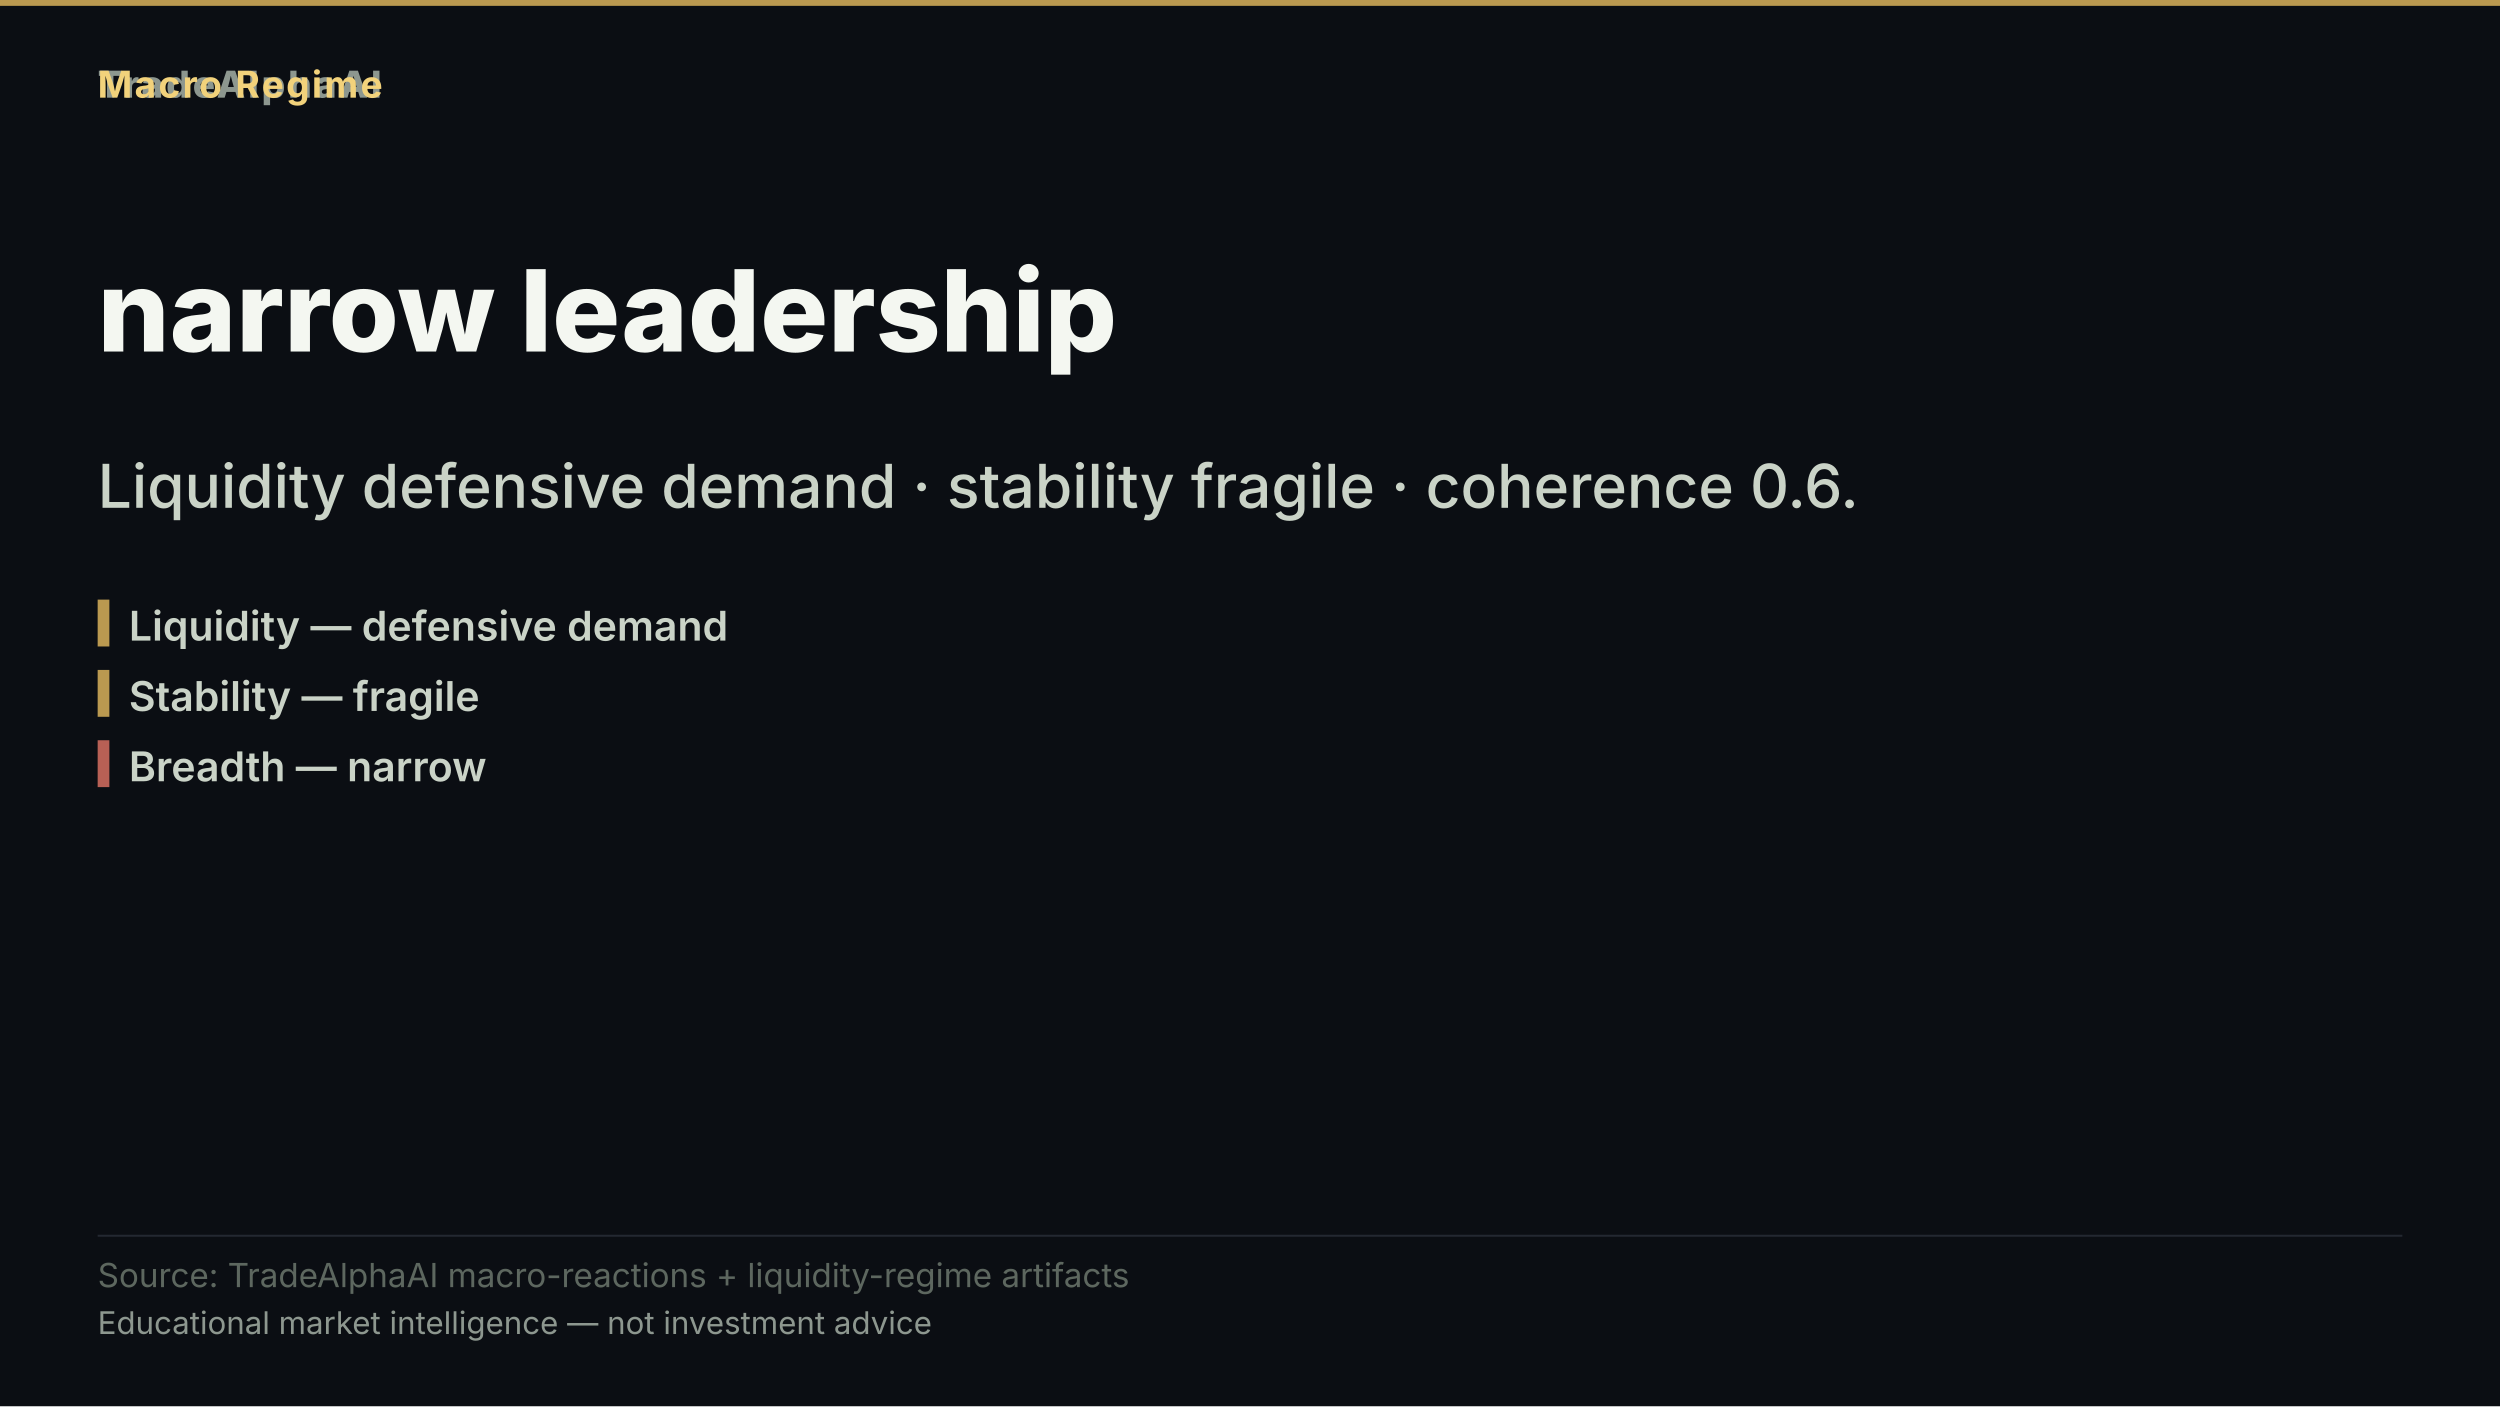
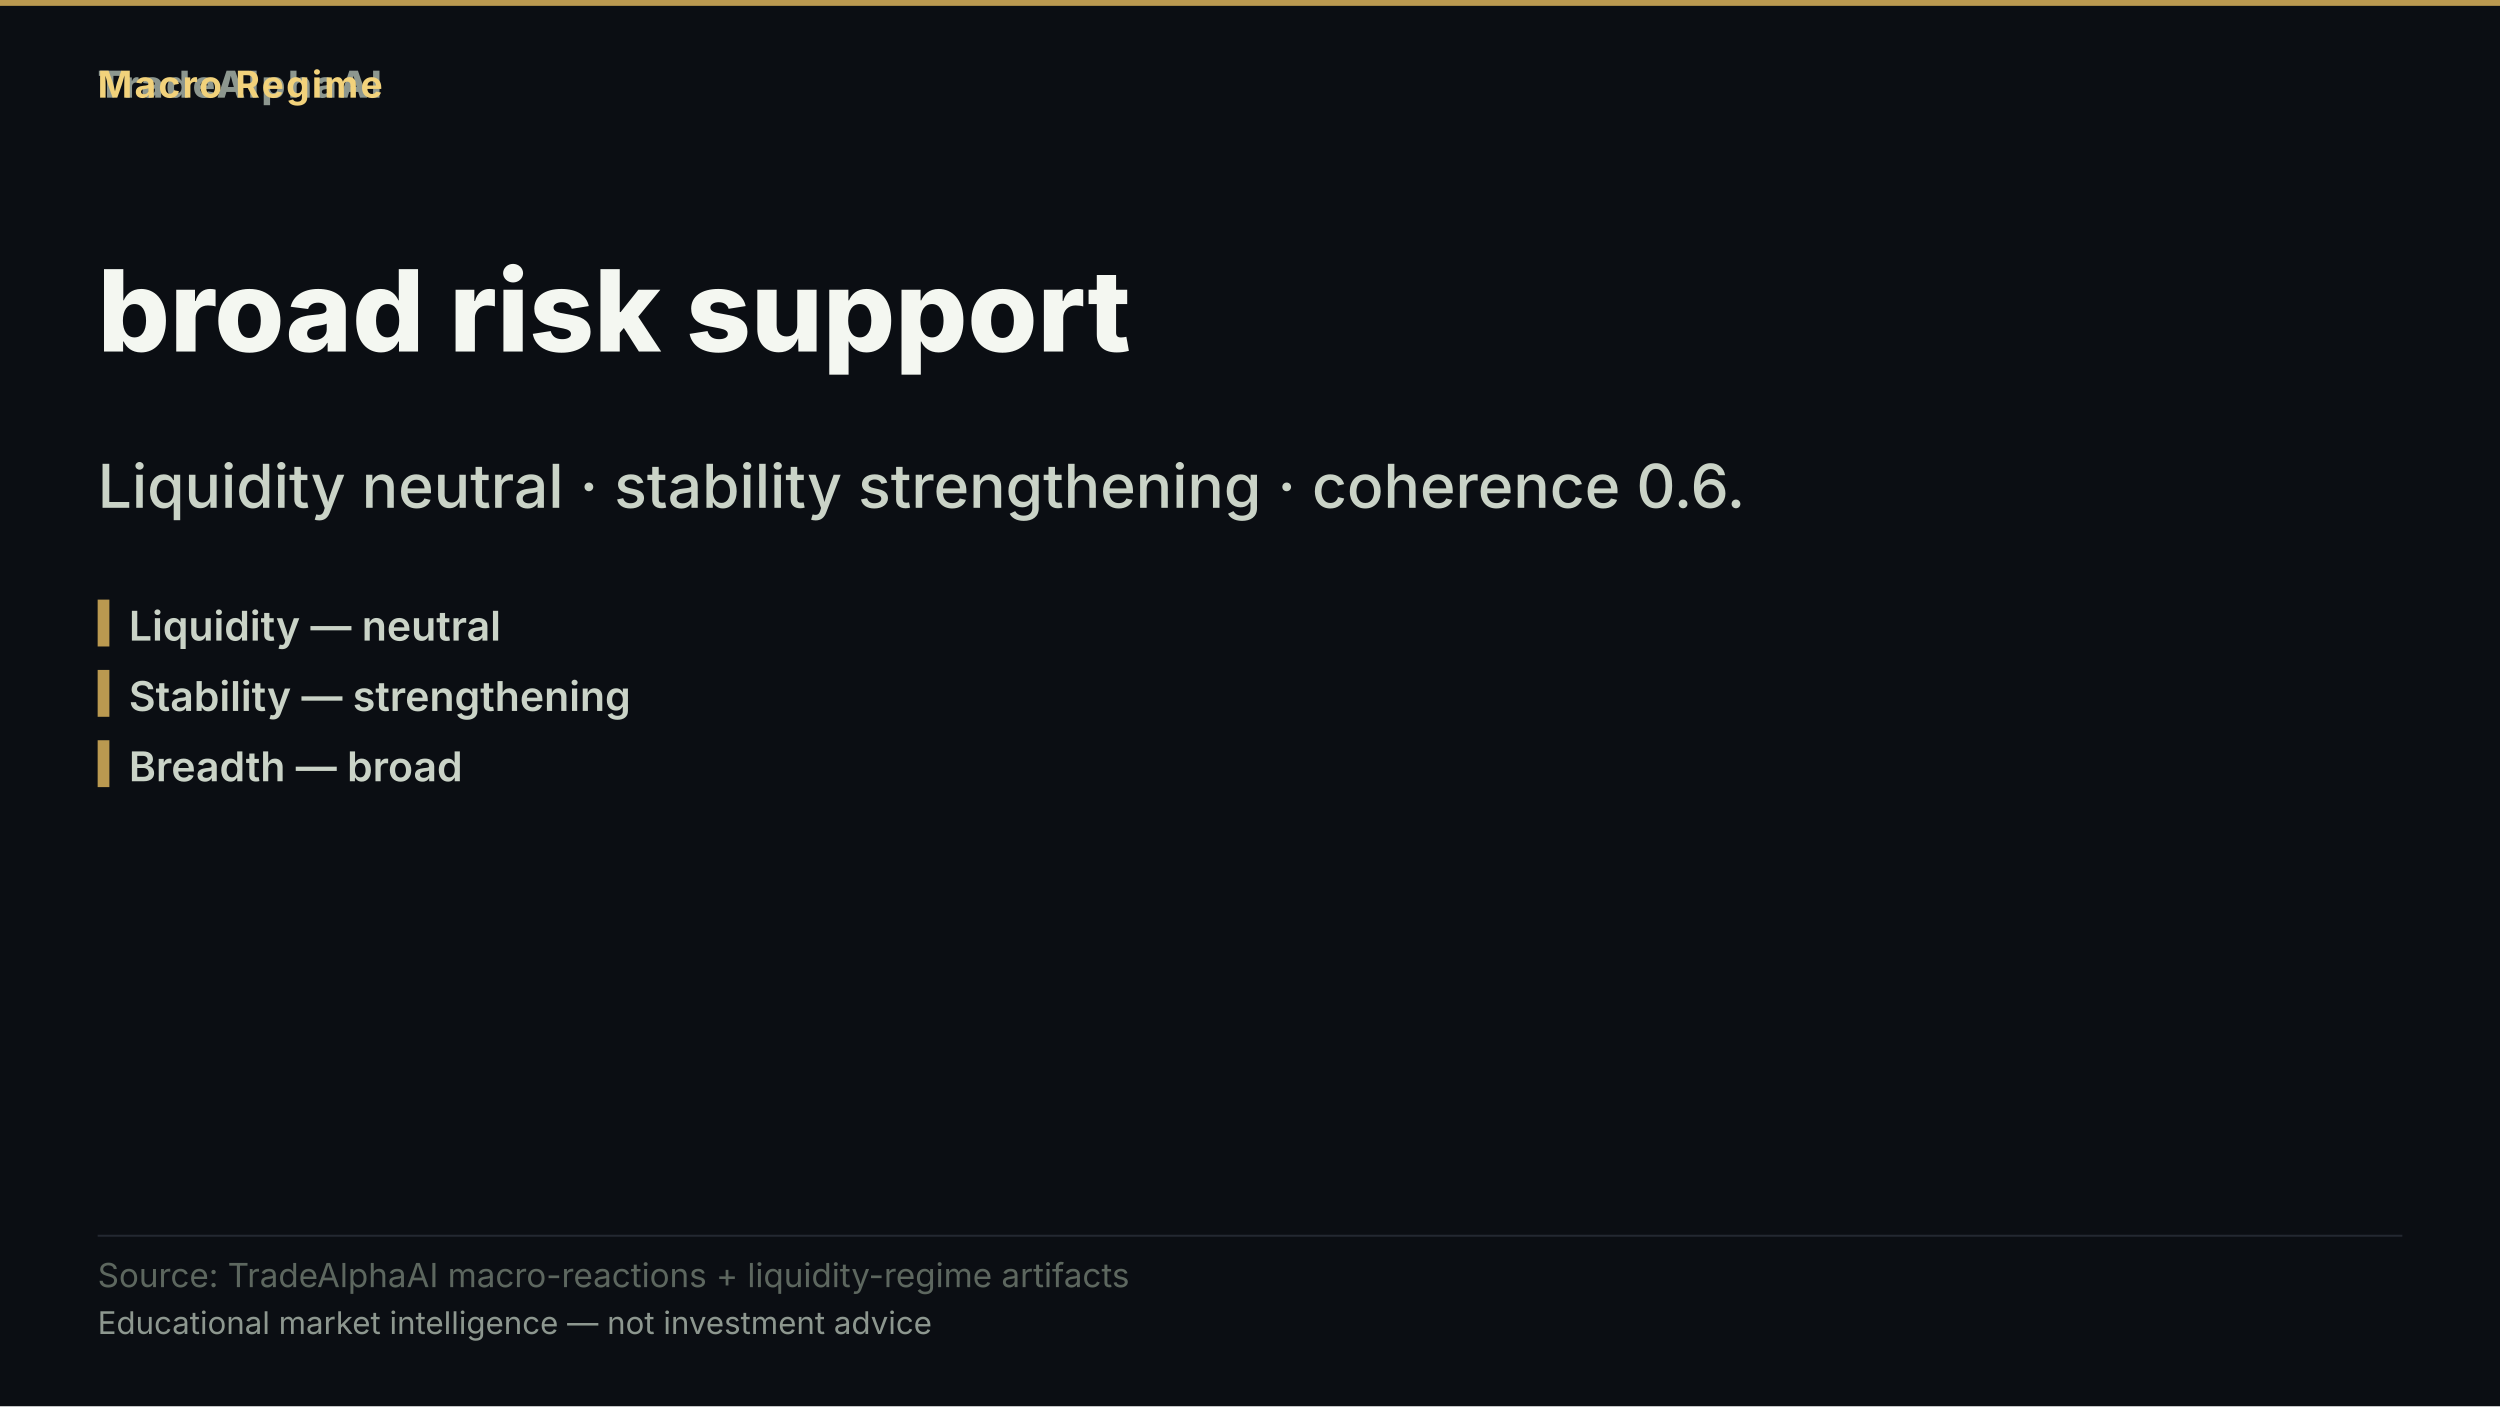
- <svg xmlns="http://www.w3.org/2000/svg" width="1280" height="720" viewBox="0 0 1280 720" role="img" aria-label="narrow leadership">
+ <svg xmlns="http://www.w3.org/2000/svg" width="1280" height="720" viewBox="0 0 1280 720" role="img" aria-label="broad risk support">
  <rect width="1280" height="720" fill="#0b0e13" />
  <rect x="0" y="0" width="1280" height="3" fill="#d8b15a" opacity="0.85" />
  <text x="50" y="50" font-family="'Inter','Segoe UI','Helvetica Neue',Arial,sans-serif" font-size="19" font-weight="800" letter-spacing="1.5" fill="#8d978f" text-anchor="start">TradeAlphaAI</text>
  <text x="50" y="50" font-family="'Inter','Segoe UI','Helvetica Neue',Arial,sans-serif" font-size="19" font-weight="700" letter-spacing="1.2" fill="#f2d27b" text-anchor="start">Macro Regime</text>
-   <text x="50" y="180" font-family="'Inter','Segoe UI','Helvetica Neue',Arial,sans-serif" font-size="58" font-weight="800" fill="#f4f7f1" text-anchor="start">narrow leadership</text>
-   <text x="50" y="260" font-family="'Inter','Segoe UI','Helvetica Neue',Arial,sans-serif" font-size="31" font-weight="500" fill="#cad3c7" text-anchor="start">Liquidity defensive demand · stability fragile · coherence 0.6.</text>
+   <text x="50" y="180" font-family="'Inter','Segoe UI','Helvetica Neue',Arial,sans-serif" font-size="58" font-weight="800" fill="#f4f7f1" text-anchor="start">broad risk support</text>
+   <text x="50" y="260" font-family="'Inter','Segoe UI','Helvetica Neue',Arial,sans-serif" font-size="31" font-weight="500" fill="#cad3c7" text-anchor="start">Liquidity neutral · stability strengthening · coherence 0.6.</text>
  <rect x="50" y="307" width="6" height="24" fill="#d8b15a" opacity="0.85" />
-   <text x="66" y="328" font-family="'Inter','Segoe UI','Helvetica Neue',Arial,sans-serif" font-size="21" font-weight="600" fill="#cad3c7" text-anchor="start">Liquidity — defensive demand</text>
+   <text x="66" y="328" font-family="'Inter','Segoe UI','Helvetica Neue',Arial,sans-serif" font-size="21" font-weight="600" fill="#cad3c7" text-anchor="start">Liquidity — neutral</text>
  <rect x="50" y="343" width="6" height="24" fill="#d8b15a" opacity="0.85" />
-   <text x="66" y="364" font-family="'Inter','Segoe UI','Helvetica Neue',Arial,sans-serif" font-size="21" font-weight="600" fill="#cad3c7" text-anchor="start">Stability — fragile</text>
-   <rect x="50" y="379" width="6" height="24" fill="#d66e60" opacity="0.85" />
-   <text x="66" y="400" font-family="'Inter','Segoe UI','Helvetica Neue',Arial,sans-serif" font-size="21" font-weight="600" fill="#cad3c7" text-anchor="start">Breadth — narrow</text>
+   <text x="66" y="364" font-family="'Inter','Segoe UI','Helvetica Neue',Arial,sans-serif" font-size="21" font-weight="600" fill="#cad3c7" text-anchor="start">Stability — strengthening</text>
+   <rect x="50" y="379" width="6" height="24" fill="#d8b15a" opacity="0.85" />
+   <text x="66" y="400" font-family="'Inter','Segoe UI','Helvetica Neue',Arial,sans-serif" font-size="21" font-weight="600" fill="#cad3c7" text-anchor="start">Breadth — broad</text>
  <rect x="50" y="632.2" width="1180" height="1" fill="rgba(148,163,184,0.18)" />
  <text x="50" y="659" font-family="'Inter','Segoe UI','Helvetica Neue',Arial,sans-serif" font-size="17" fill="#5d675f" text-anchor="start">Source: TradeAlphaAI macro-reactions + liquidity-regime artifacts</text>
  <text x="50" y="683" font-family="'Inter','Segoe UI','Helvetica Neue',Arial,sans-serif" font-size="16" fill="#8d978f" text-anchor="start">Educational market intelligence — not investment advice</text>
</svg>
